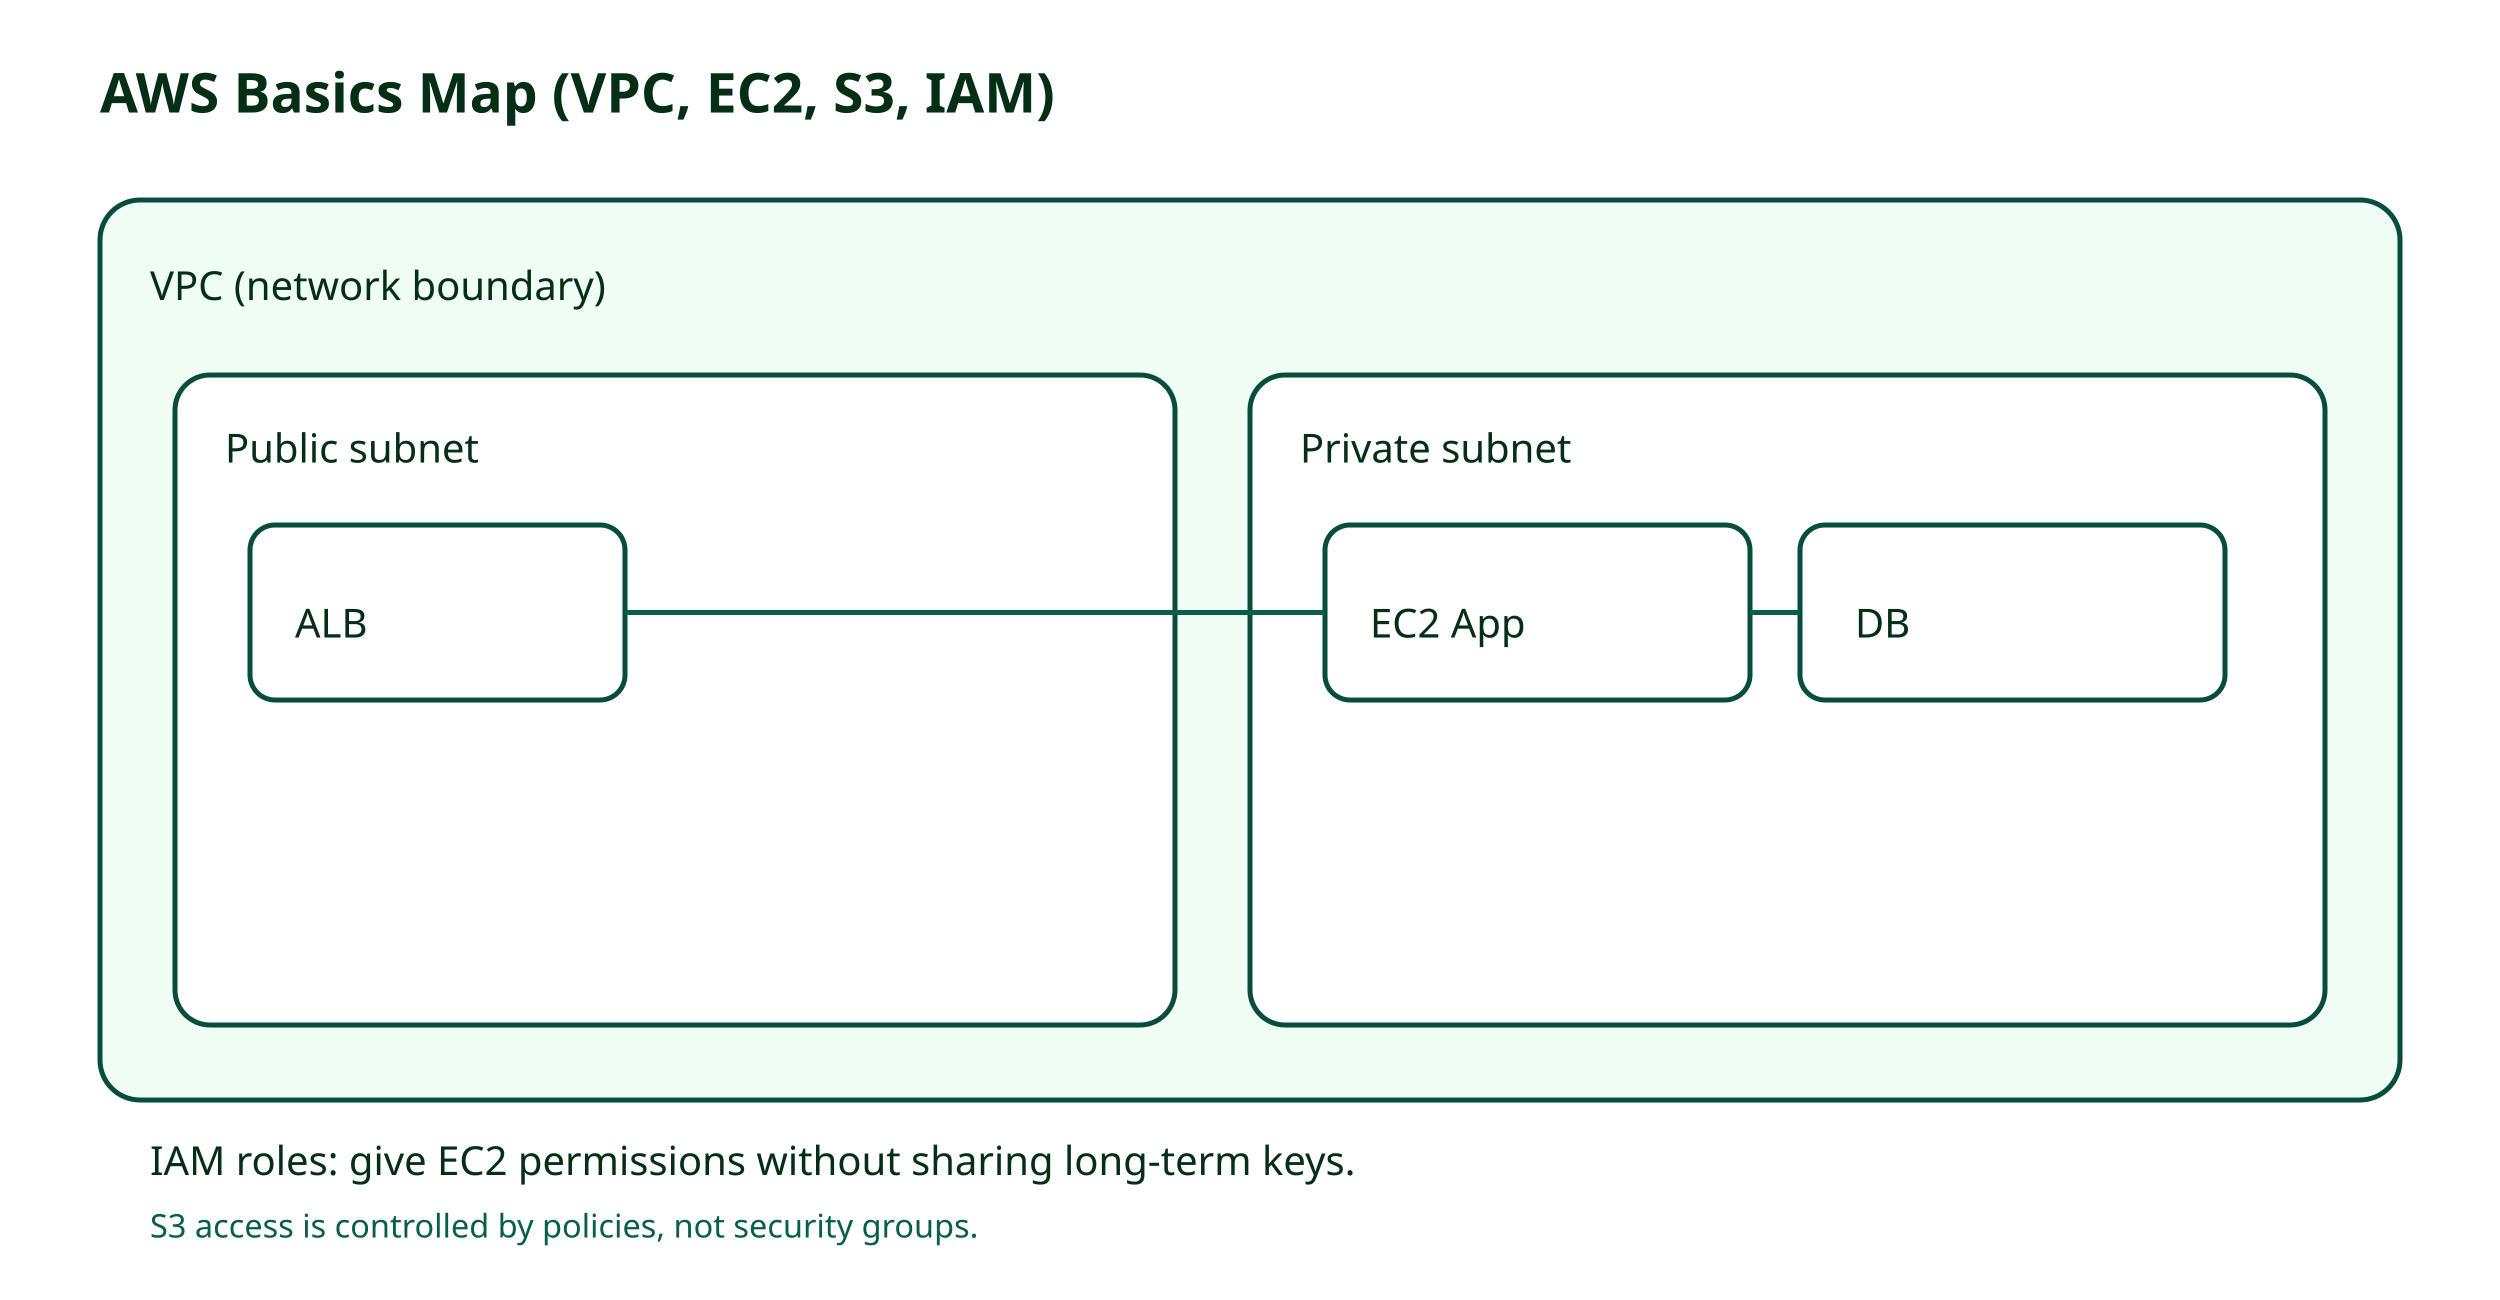
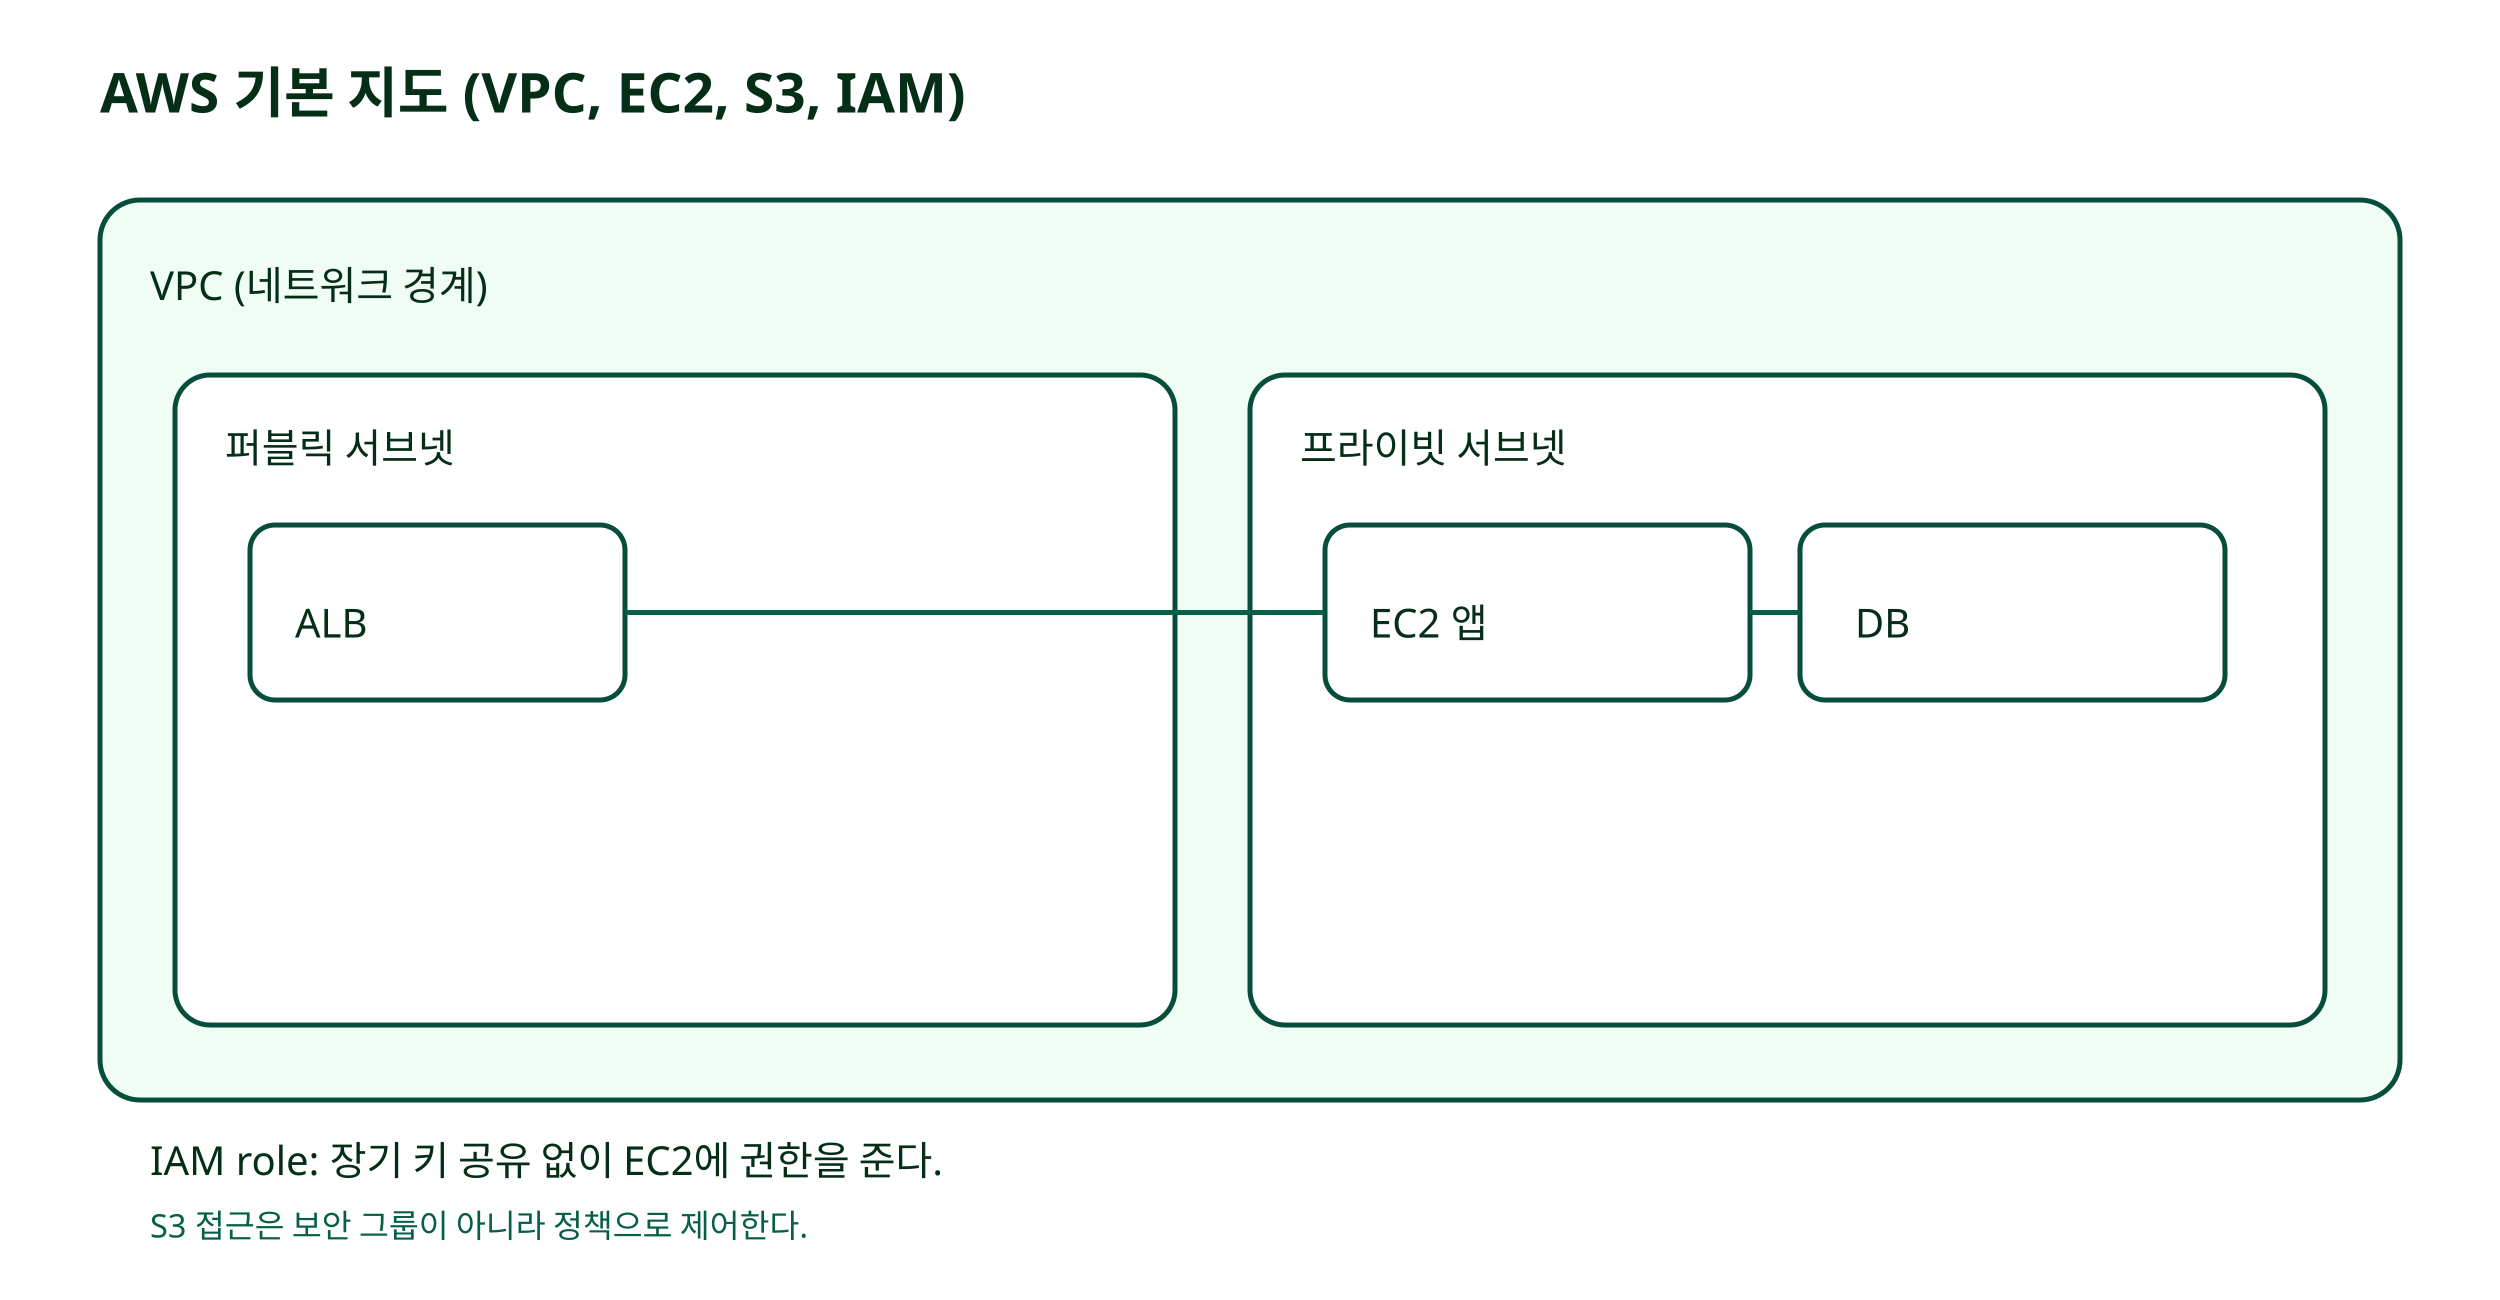
<svg xmlns="http://www.w3.org/2000/svg" width="1000" height="520" viewBox="0 0 1000 520">
  <defs>
    <style>
      .bg { fill: #ffffff; }
      .box { fill: #f0fdf4; stroke: #064e3b; stroke-width: 2; }
      .sub { fill: #ffffff; stroke: #064e3b; stroke-width: 2; }
      .h { font: 700 22px sans-serif; fill: #052e16; }
      .t { font: 16px sans-serif; fill: #052e16; }
      .s { font: 13px sans-serif; fill: #065f46; }
      .line { stroke: #065f46; stroke-width: 2; }
    </style>
  </defs>
  <rect class="bg" x="0" y="0" width="1000" height="520" />
-   <text class="h" x="40" y="45">AWS Basics Map (VPC, EC2, S3, IAM)</text>
+   <text class="h" x="40" y="45">AWS 기본 지도 (VPC, EC2, S3, IAM)</text>
  <rect class="box" x="40" y="80" width="920" height="360" rx="16" />
-   <text class="t" x="60" y="120">VPC (network boundary)</text>
+   <text class="t" x="60" y="120">VPC (네트워크 경계)</text>
  <rect class="sub" x="70" y="150" width="400" height="260" rx="14" />
-   <text class="t" x="90" y="185">Public subnet</text>
+   <text class="t" x="90" y="185">퍼블릭 서브넷</text>
  <rect class="sub" x="100" y="210" width="150" height="70" rx="10" />
  <text class="t" x="118" y="255">ALB</text>
  <rect class="sub" x="500" y="150" width="430" height="260" rx="14" />
-   <text class="t" x="520" y="185">Private subnet</text>
+   <text class="t" x="520" y="185">프라이빗 서브넷</text>
  <rect class="sub" x="530" y="210" width="170" height="70" rx="10" />
-   <text class="t" x="548" y="255">EC2 App</text>
+   <text class="t" x="548" y="255">EC2 앱</text>
  <rect class="sub" x="720" y="210" width="170" height="70" rx="10" />
  <text class="t" x="742" y="255">DB</text>
  <line class="line" x1="250" y1="245" x2="530" y2="245" />
  <line class="line" x1="700" y1="245" x2="720" y2="245" />
-   <text class="t" x="60" y="470">IAM roles: give EC2 permissions without sharing long-term keys.</text>
-   <text class="s" x="60" y="495">S3 access is controlled by policies, not security groups.</text>
+   <text class="t" x="60" y="470">IAM role: 장기 키 공유 없이 EC2에 권한을 준다.</text>
+   <text class="s" x="60" y="495">S3 접근은 보안 그룹이 아니라 정책으로 제어한다.</text>
</svg>
